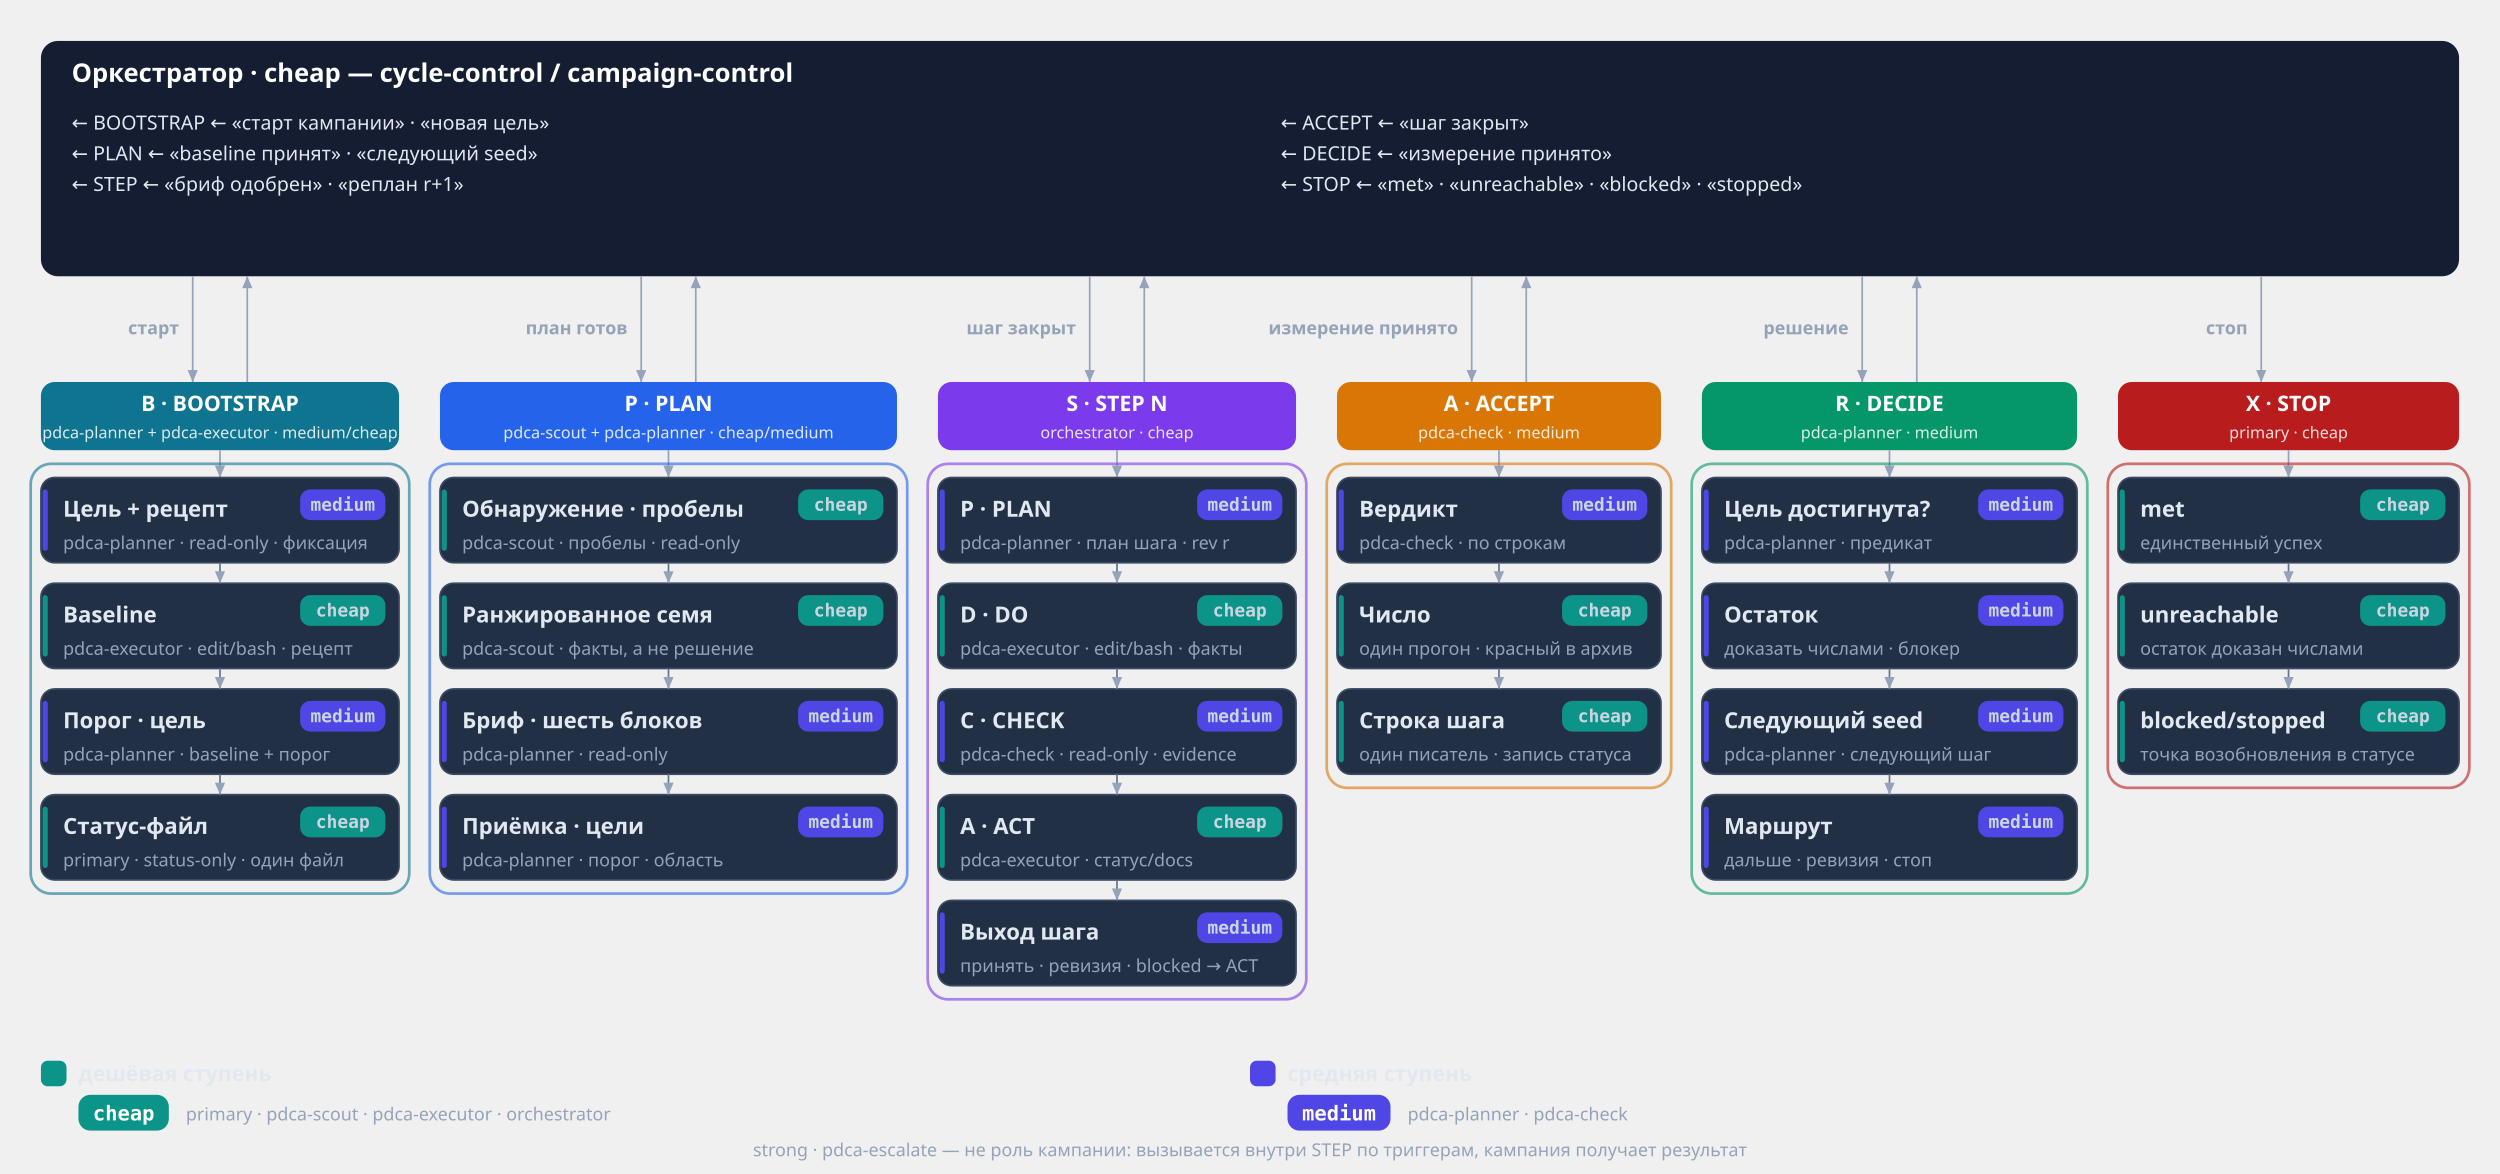
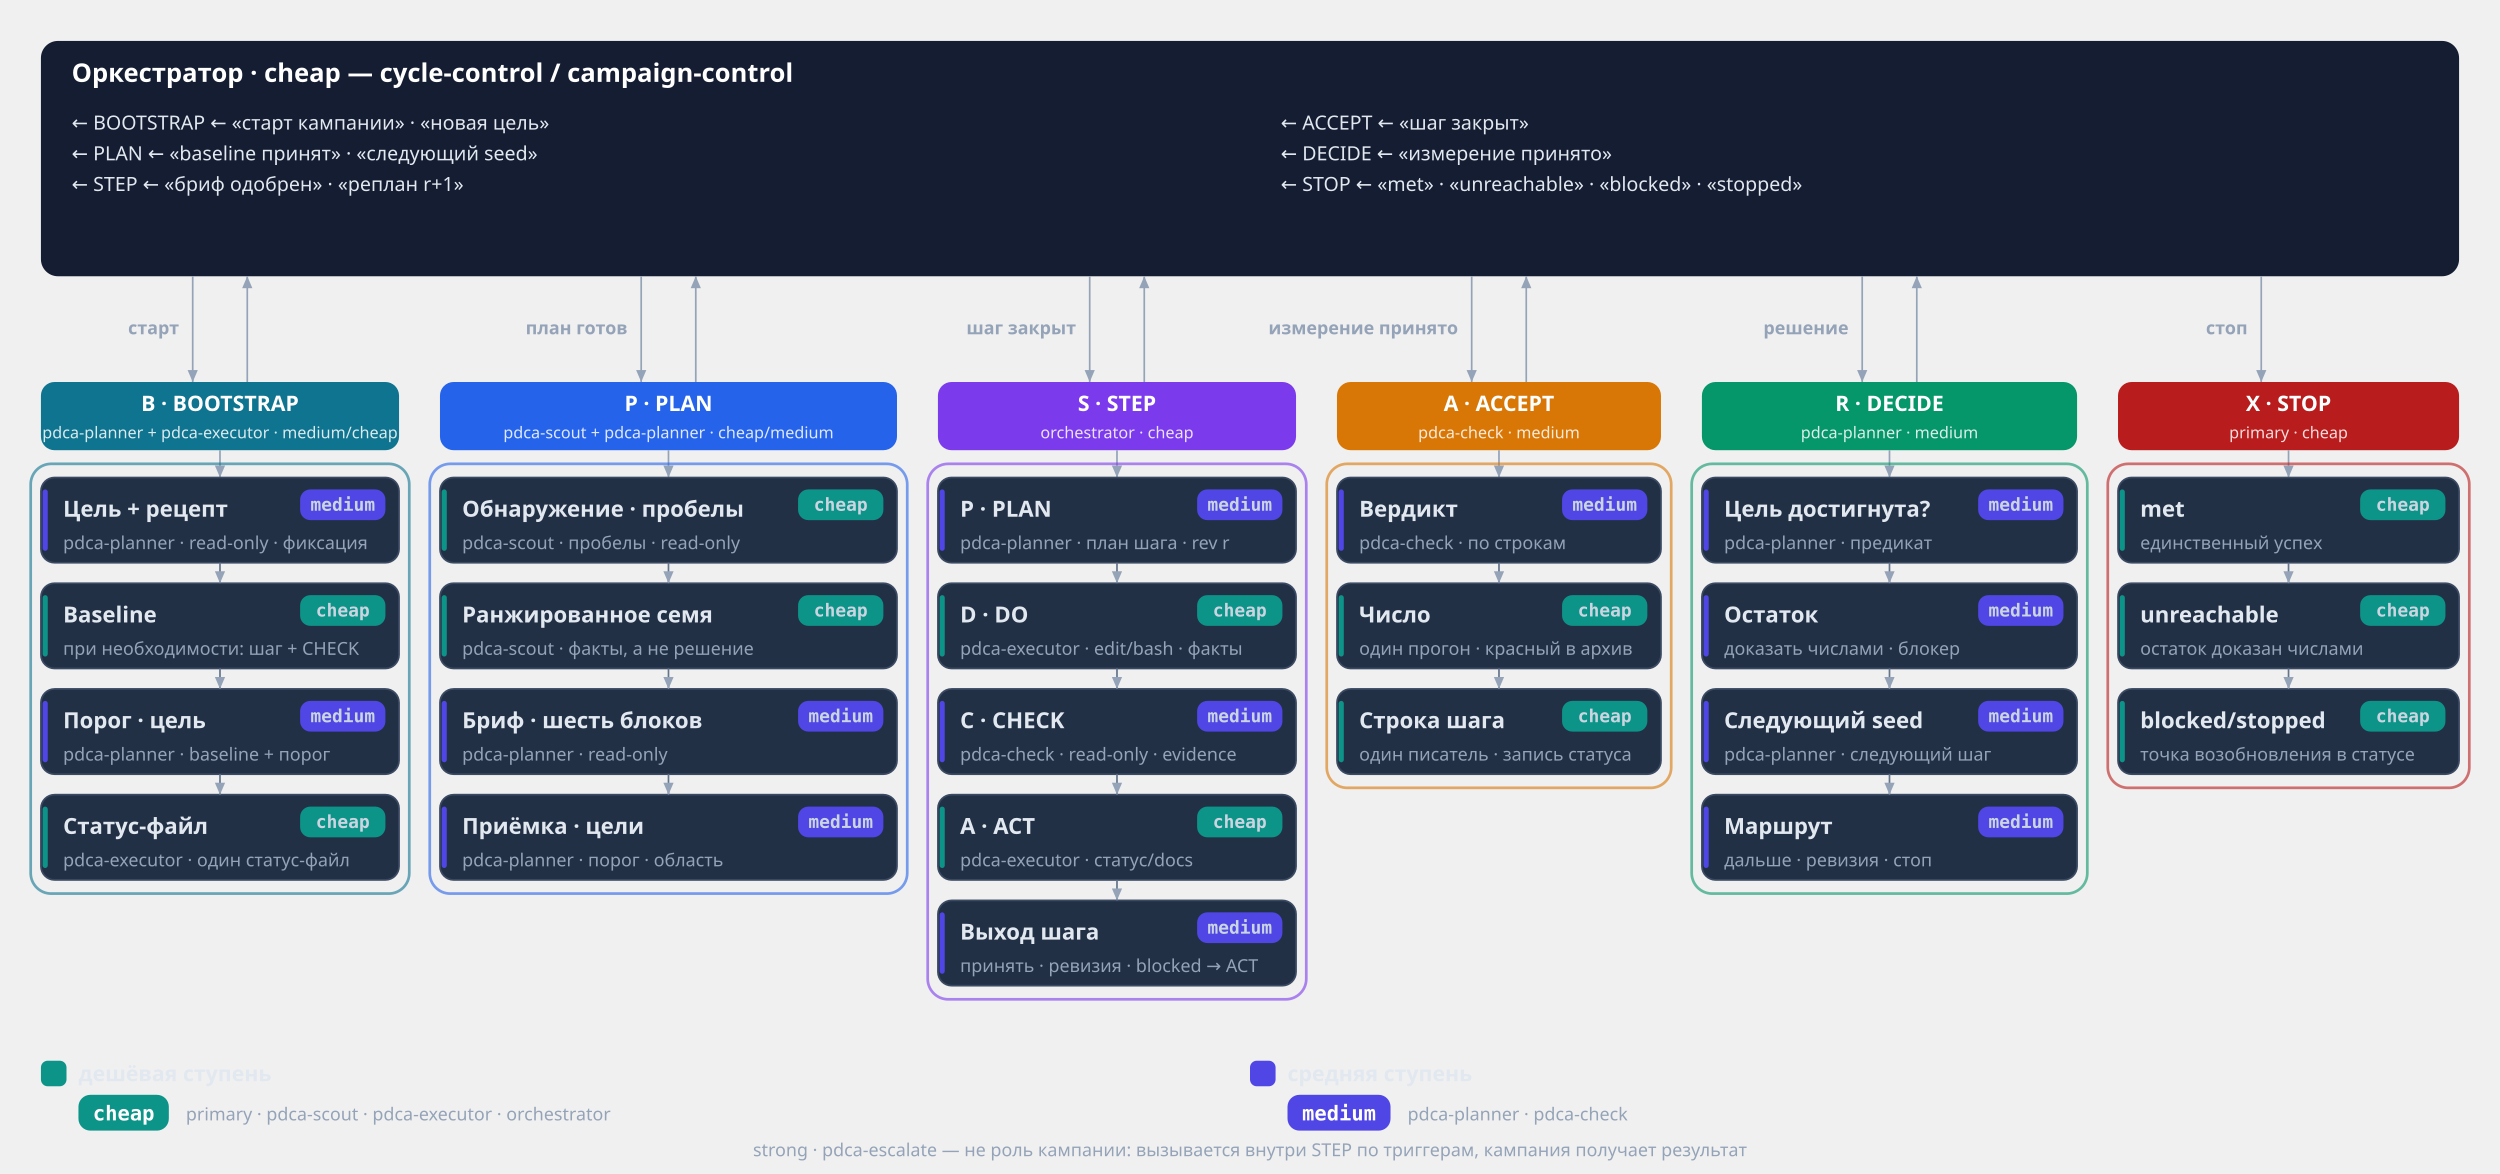
<svg xmlns="http://www.w3.org/2000/svg" viewBox="0 0 1466 688" width="1466" height="688" font-family="Segoe UI, system-ui, sans-serif">
  <defs>
    <marker id="arrow" markerWidth="9" markerHeight="9" refX="7" refY="3" orient="auto">
      <path d="M0,0 L7,3 L0,6 Z" fill="#94a3b8" />
    </marker>
  </defs>
  <style>
.t{font-size:13px;font-weight:600;fill:#e2e8f0}
.s{font-size:10.5px;fill:#94a3b8}
.h{font-size:12.5px;font-weight:700;fill:#ffffff}
.ho{font-size:9.5px;fill:#ffffff;fill-opacity:0.85}
.g{font-size:10.5px;font-weight:600}
.band{fill:#141d31}
.bt{fill:#ffffff;font-size:15px;font-weight:700}
.ol{fill:#e2e8f0;font-size:11.5px}
.lt{font-size:12.5px;font-weight:700;fill:#e2e8f0}
.ls{font-size:10.5px;fill:#94a3b8}
.lm{font-family:ui-monospace,Consolas,Menlo,monospace;font-size:12px;font-weight:700}
.bm{font-family:ui-monospace,Consolas,Menlo,monospace;font-size:10.5px;font-weight:700}
.st{font-size:14px;font-weight:700}
</style>
  <rect x="24" y="24" width="1418" height="138" rx="10" class="band" />
  <text x="42" y="48" class="bt">Оркестратор · cheap — cycle-control / campaign-control</text>
  <text x="42" y="76" class="ol">← BOOTSTRAP ← «старт кампании» · «новая цель»</text>
  <text x="42" y="94" class="ol">← PLAN ← «baseline принят» · «следующий seed»</text>
  <text x="42" y="112" class="ol">← STEP ← «бриф одобрен» · «реплан r+1»</text>
  <text x="751.0" y="76" class="ol">← ACCEPT ← «шаг закрыт»</text>
  <text x="751.0" y="94" class="ol">← DECIDE ← «измерение принято»</text>
  <text x="751.0" y="112" class="ol">← STOP ← «met» · «unreachable» · «blocked» · «stopped»</text>
  <rect x="24" y="224" width="210" height="40" rx="8" fill="#0e7490" />
  <text x="129.0" y="241" class="h" text-anchor="middle">B · BOOTSTRAP</text>
  <text x="129.0" y="257" class="ho" text-anchor="middle">pdca-planner + pdca-executor · medium/cheap</text>
  <polyline points="129.0,264 129.0,280" fill="none" stroke="#94a3b8" marker-end="url(#arrow)" />
  <rect x="24" y="280" width="210" height="50" rx="8" fill="#223046" stroke="#3b4a63" stroke-width="1" />
  <rect x="25" y="287" width="3" height="36" rx="1.5" fill="#4f46e5" />
  <rect x="176" y="287" width="50" height="18" rx="6" fill="#4f46e5" />
  <text x="201.0" y="299.5" class="bm" fill="#cbd5e1" text-anchor="middle">medium</text>
  <text x="37" y="303" class="t">Цель + рецепт</text>
  <text x="37" y="322" class="s">pdca-planner · read-only · фиксация</text>
  <rect x="24" y="342" width="210" height="50" rx="8" fill="#223046" stroke="#3b4a63" stroke-width="1" />
  <rect x="25" y="349" width="3" height="36" rx="1.5" fill="#0d9488" />
  <rect x="176" y="349" width="50" height="18" rx="6" fill="#0d9488" />
  <text x="201.0" y="361.5" class="bm" fill="#cbd5e1" text-anchor="middle">cheap</text>
  <text x="37" y="365" class="t">Baseline</text>
-   <text x="37" y="384" class="s">pdca-executor · edit/bash · рецепт</text>
+   <text x="37" y="384" class="s">при необходимости: шаг + CHECK</text>
  <polyline points="129.0,330 129.0,342" fill="none" stroke="#64748b" marker-end="url(#arrow)" />
  <rect x="24" y="404" width="210" height="50" rx="8" fill="#223046" stroke="#3b4a63" stroke-width="1" />
  <rect x="25" y="411" width="3" height="36" rx="1.5" fill="#4f46e5" />
  <rect x="176" y="411" width="50" height="18" rx="6" fill="#4f46e5" />
  <text x="201.0" y="423.5" class="bm" fill="#cbd5e1" text-anchor="middle">medium</text>
  <text x="37" y="427" class="t">Порог · цель</text>
  <text x="37" y="446" class="s">pdca-planner · baseline + порог</text>
  <polyline points="129.0,392 129.0,404" fill="none" stroke="#64748b" marker-end="url(#arrow)" />
  <rect x="24" y="466" width="210" height="50" rx="8" fill="#223046" stroke="#3b4a63" stroke-width="1" />
  <rect x="25" y="473" width="3" height="36" rx="1.5" fill="#0d9488" />
  <rect x="176" y="473" width="50" height="18" rx="6" fill="#0d9488" />
  <text x="201.0" y="485.5" class="bm" fill="#cbd5e1" text-anchor="middle">cheap</text>
  <text x="37" y="489" class="t">Статус-файл</text>
-   <text x="37" y="508" class="s">primary · status-only · один файл</text>
+   <text x="37" y="508" class="s">pdca-executor · один статус-файл</text>
  <polyline points="129.0,454 129.0,466" fill="none" stroke="#64748b" marker-end="url(#arrow)" />
  <rect x="18" y="272" width="222" height="252" rx="12" fill="none" stroke="#0e7490" stroke-opacity="0.6" stroke-width="1.6" />
  <rect x="258" y="224" width="268" height="40" rx="8" fill="#2563eb" />
  <text x="392.0" y="241" class="h" text-anchor="middle">P · PLAN</text>
  <text x="392.0" y="257" class="ho" text-anchor="middle">pdca-scout + pdca-planner · cheap/medium</text>
  <polyline points="392.0,264 392.0,280" fill="none" stroke="#94a3b8" marker-end="url(#arrow)" />
  <rect x="258" y="280" width="268" height="50" rx="8" fill="#223046" stroke="#3b4a63" stroke-width="1" />
  <rect x="259" y="287" width="3" height="36" rx="1.5" fill="#0d9488" />
  <rect x="468" y="287" width="50" height="18" rx="6" fill="#0d9488" />
  <text x="493.0" y="299.5" class="bm" fill="#cbd5e1" text-anchor="middle">cheap</text>
  <text x="271" y="303" class="t">Обнаружение · пробелы</text>
  <text x="271" y="322" class="s">pdca-scout · пробелы · read-only</text>
  <rect x="258" y="342" width="268" height="50" rx="8" fill="#223046" stroke="#3b4a63" stroke-width="1" />
  <rect x="259" y="349" width="3" height="36" rx="1.5" fill="#0d9488" />
  <rect x="468" y="349" width="50" height="18" rx="6" fill="#0d9488" />
  <text x="493.0" y="361.5" class="bm" fill="#cbd5e1" text-anchor="middle">cheap</text>
  <text x="271" y="365" class="t">Ранжированное семя</text>
  <text x="271" y="384" class="s">pdca-scout · факты, а не решение</text>
  <polyline points="392.0,330 392.0,342" fill="none" stroke="#64748b" marker-end="url(#arrow)" />
  <rect x="258" y="404" width="268" height="50" rx="8" fill="#223046" stroke="#3b4a63" stroke-width="1" />
  <rect x="259" y="411" width="3" height="36" rx="1.5" fill="#4f46e5" />
  <rect x="468" y="411" width="50" height="18" rx="6" fill="#4f46e5" />
  <text x="493.0" y="423.5" class="bm" fill="#cbd5e1" text-anchor="middle">medium</text>
  <text x="271" y="427" class="t">Бриф · шесть блоков</text>
  <text x="271" y="446" class="s">pdca-planner · read-only</text>
  <polyline points="392.0,392 392.0,404" fill="none" stroke="#64748b" marker-end="url(#arrow)" />
  <rect x="258" y="466" width="268" height="50" rx="8" fill="#223046" stroke="#3b4a63" stroke-width="1" />
  <rect x="259" y="473" width="3" height="36" rx="1.5" fill="#4f46e5" />
  <rect x="468" y="473" width="50" height="18" rx="6" fill="#4f46e5" />
  <text x="493.0" y="485.5" class="bm" fill="#cbd5e1" text-anchor="middle">medium</text>
  <text x="271" y="489" class="t">Приёмка · цели</text>
  <text x="271" y="508" class="s">pdca-planner · порог · область</text>
  <polyline points="392.0,454 392.0,466" fill="none" stroke="#64748b" marker-end="url(#arrow)" />
  <rect x="252" y="272" width="280" height="252" rx="12" fill="none" stroke="#2563eb" stroke-opacity="0.6" stroke-width="1.6" />
  <rect x="550" y="224" width="210" height="40" rx="8" fill="#7c3aed" />
-   <text x="655.0" y="241" class="h" text-anchor="middle">S · STEP N</text>
+   <text x="655.0" y="241" class="h" text-anchor="middle">S · STEP</text>
  <text x="655.0" y="257" class="ho" text-anchor="middle">orchestrator · cheap</text>
  <polyline points="655.0,264 655.0,280" fill="none" stroke="#94a3b8" marker-end="url(#arrow)" />
  <rect x="550" y="280" width="210" height="50" rx="8" fill="#223046" stroke="#3b4a63" stroke-width="1" />
  <rect x="551" y="287" width="3" height="36" rx="1.5" fill="#4f46e5" />
  <rect x="702" y="287" width="50" height="18" rx="6" fill="#4f46e5" />
  <text x="727.0" y="299.5" class="bm" fill="#cbd5e1" text-anchor="middle">medium</text>
  <text x="563" y="303" class="t">P · PLAN</text>
  <text x="563" y="322" class="s">pdca-planner · план шага · rev r</text>
  <rect x="550" y="342" width="210" height="50" rx="8" fill="#223046" stroke="#3b4a63" stroke-width="1" />
  <rect x="551" y="349" width="3" height="36" rx="1.5" fill="#0d9488" />
  <rect x="702" y="349" width="50" height="18" rx="6" fill="#0d9488" />
  <text x="727.0" y="361.5" class="bm" fill="#cbd5e1" text-anchor="middle">cheap</text>
  <text x="563" y="365" class="t">D · DO</text>
  <text x="563" y="384" class="s">pdca-executor · edit/bash · факты</text>
  <polyline points="655.0,330 655.0,342" fill="none" stroke="#64748b" marker-end="url(#arrow)" />
  <rect x="550" y="404" width="210" height="50" rx="8" fill="#223046" stroke="#3b4a63" stroke-width="1" />
  <rect x="551" y="411" width="3" height="36" rx="1.5" fill="#4f46e5" />
  <rect x="702" y="411" width="50" height="18" rx="6" fill="#4f46e5" />
  <text x="727.0" y="423.5" class="bm" fill="#cbd5e1" text-anchor="middle">medium</text>
  <text x="563" y="427" class="t">C · CHECK</text>
  <text x="563" y="446" class="s">pdca-check · read-only · evidence</text>
  <polyline points="655.0,392 655.0,404" fill="none" stroke="#64748b" marker-end="url(#arrow)" />
  <rect x="550" y="466" width="210" height="50" rx="8" fill="#223046" stroke="#3b4a63" stroke-width="1" />
  <rect x="551" y="473" width="3" height="36" rx="1.5" fill="#0d9488" />
  <rect x="702" y="473" width="50" height="18" rx="6" fill="#0d9488" />
  <text x="727.0" y="485.5" class="bm" fill="#cbd5e1" text-anchor="middle">cheap</text>
  <text x="563" y="489" class="t">A · ACT</text>
  <text x="563" y="508" class="s">pdca-executor · статус/docs</text>
  <polyline points="655.0,454 655.0,466" fill="none" stroke="#64748b" marker-end="url(#arrow)" />
  <rect x="550" y="528" width="210" height="50" rx="8" fill="#223046" stroke="#3b4a63" stroke-width="1" />
  <rect x="551" y="535" width="3" height="36" rx="1.5" fill="#4f46e5" />
  <rect x="702" y="535" width="50" height="18" rx="6" fill="#4f46e5" />
  <text x="727.0" y="547.5" class="bm" fill="#cbd5e1" text-anchor="middle">medium</text>
  <text x="563" y="551" class="t">Выход шага</text>
  <text x="563" y="570" class="s">принять · ревизия · blocked → ACT</text>
  <polyline points="655.0,516 655.0,528" fill="none" stroke="#64748b" marker-end="url(#arrow)" />
  <rect x="544" y="272" width="222" height="314" rx="12" fill="none" stroke="#7c3aed" stroke-opacity="0.6" stroke-width="1.6" />
  <rect x="784" y="224" width="190" height="40" rx="8" fill="#d97706" />
  <text x="879.0" y="241" class="h" text-anchor="middle">A · ACCEPT</text>
  <text x="879.0" y="257" class="ho" text-anchor="middle">pdca-check · medium</text>
  <polyline points="879.0,264 879.0,280" fill="none" stroke="#94a3b8" marker-end="url(#arrow)" />
  <rect x="784" y="280" width="190" height="50" rx="8" fill="#223046" stroke="#3b4a63" stroke-width="1" />
  <rect x="785" y="287" width="3" height="36" rx="1.5" fill="#4f46e5" />
  <rect x="916" y="287" width="50" height="18" rx="6" fill="#4f46e5" />
  <text x="941.0" y="299.5" class="bm" fill="#cbd5e1" text-anchor="middle">medium</text>
  <text x="797" y="303" class="t">Вердикт</text>
  <text x="797" y="322" class="s">pdca-check · по строкам</text>
  <rect x="784" y="342" width="190" height="50" rx="8" fill="#223046" stroke="#3b4a63" stroke-width="1" />
  <rect x="785" y="349" width="3" height="36" rx="1.5" fill="#0d9488" />
  <rect x="916" y="349" width="50" height="18" rx="6" fill="#0d9488" />
  <text x="941.0" y="361.5" class="bm" fill="#cbd5e1" text-anchor="middle">cheap</text>
  <text x="797" y="365" class="t">Число</text>
  <text x="797" y="384" class="s">один прогон · красный в архив</text>
  <polyline points="879.0,330 879.0,342" fill="none" stroke="#64748b" marker-end="url(#arrow)" />
  <rect x="784" y="404" width="190" height="50" rx="8" fill="#223046" stroke="#3b4a63" stroke-width="1" />
  <rect x="785" y="411" width="3" height="36" rx="1.5" fill="#0d9488" />
  <rect x="916" y="411" width="50" height="18" rx="6" fill="#0d9488" />
  <text x="941.0" y="423.5" class="bm" fill="#cbd5e1" text-anchor="middle">cheap</text>
  <text x="797" y="427" class="t">Строка шага</text>
  <text x="797" y="446" class="s">один писатель · запись статуса</text>
  <polyline points="879.0,392 879.0,404" fill="none" stroke="#64748b" marker-end="url(#arrow)" />
  <rect x="778" y="272" width="202" height="190" rx="12" fill="none" stroke="#d97706" stroke-opacity="0.6" stroke-width="1.6" />
  <rect x="998" y="224" width="220" height="40" rx="8" fill="#059669" />
  <text x="1108.0" y="241" class="h" text-anchor="middle">R · DECIDE</text>
  <text x="1108.0" y="257" class="ho" text-anchor="middle">pdca-planner · medium</text>
  <polyline points="1108.0,264 1108.0,280" fill="none" stroke="#94a3b8" marker-end="url(#arrow)" />
  <rect x="998" y="280" width="220" height="50" rx="8" fill="#223046" stroke="#3b4a63" stroke-width="1" />
  <rect x="999" y="287" width="3" height="36" rx="1.5" fill="#4f46e5" />
  <rect x="1160" y="287" width="50" height="18" rx="6" fill="#4f46e5" />
  <text x="1185.0" y="299.5" class="bm" fill="#cbd5e1" text-anchor="middle">medium</text>
  <text x="1011" y="303" class="t">Цель достигнута?</text>
  <text x="1011" y="322" class="s">pdca-planner · предикат</text>
  <rect x="998" y="342" width="220" height="50" rx="8" fill="#223046" stroke="#3b4a63" stroke-width="1" />
  <rect x="999" y="349" width="3" height="36" rx="1.5" fill="#4f46e5" />
  <rect x="1160" y="349" width="50" height="18" rx="6" fill="#4f46e5" />
  <text x="1185.0" y="361.5" class="bm" fill="#cbd5e1" text-anchor="middle">medium</text>
  <text x="1011" y="365" class="t">Остаток</text>
  <text x="1011" y="384" class="s">доказать числами · блокер</text>
  <polyline points="1108.0,330 1108.0,342" fill="none" stroke="#64748b" marker-end="url(#arrow)" />
  <rect x="998" y="404" width="220" height="50" rx="8" fill="#223046" stroke="#3b4a63" stroke-width="1" />
  <rect x="999" y="411" width="3" height="36" rx="1.5" fill="#4f46e5" />
  <rect x="1160" y="411" width="50" height="18" rx="6" fill="#4f46e5" />
  <text x="1185.0" y="423.5" class="bm" fill="#cbd5e1" text-anchor="middle">medium</text>
  <text x="1011" y="427" class="t">Следующий seed</text>
  <text x="1011" y="446" class="s">pdca-planner · следующий шаг</text>
  <polyline points="1108.0,392 1108.0,404" fill="none" stroke="#64748b" marker-end="url(#arrow)" />
  <rect x="998" y="466" width="220" height="50" rx="8" fill="#223046" stroke="#3b4a63" stroke-width="1" />
  <rect x="999" y="473" width="3" height="36" rx="1.5" fill="#4f46e5" />
  <rect x="1160" y="473" width="50" height="18" rx="6" fill="#4f46e5" />
  <text x="1185.0" y="485.5" class="bm" fill="#cbd5e1" text-anchor="middle">medium</text>
  <text x="1011" y="489" class="t">Маршрут</text>
  <text x="1011" y="508" class="s">дальше · ревизия · стоп</text>
  <polyline points="1108.0,454 1108.0,466" fill="none" stroke="#64748b" marker-end="url(#arrow)" />
  <rect x="992" y="272" width="232" height="252" rx="12" fill="none" stroke="#059669" stroke-opacity="0.6" stroke-width="1.6" />
  <rect x="1242" y="224" width="200" height="40" rx="8" fill="#b91c1c" />
  <text x="1342.0" y="241" class="h" text-anchor="middle">X · STOP</text>
  <text x="1342.0" y="257" class="ho" text-anchor="middle">primary · cheap</text>
  <polyline points="1342.0,264 1342.0,280" fill="none" stroke="#94a3b8" marker-end="url(#arrow)" />
  <rect x="1242" y="280" width="200" height="50" rx="8" fill="#223046" stroke="#3b4a63" stroke-width="1" />
  <rect x="1243" y="287" width="3" height="36" rx="1.5" fill="#0d9488" />
  <rect x="1384" y="287" width="50" height="18" rx="6" fill="#0d9488" />
  <text x="1409.0" y="299.5" class="bm" fill="#cbd5e1" text-anchor="middle">cheap</text>
  <text x="1255" y="303" class="t">met</text>
  <text x="1255" y="322" class="s">единственный успех</text>
  <rect x="1242" y="342" width="200" height="50" rx="8" fill="#223046" stroke="#3b4a63" stroke-width="1" />
  <rect x="1243" y="349" width="3" height="36" rx="1.5" fill="#0d9488" />
  <rect x="1384" y="349" width="50" height="18" rx="6" fill="#0d9488" />
  <text x="1409.0" y="361.5" class="bm" fill="#cbd5e1" text-anchor="middle">cheap</text>
  <text x="1255" y="365" class="t">unreachable</text>
  <text x="1255" y="384" class="s">остаток доказан числами</text>
  <polyline points="1342.0,330 1342.0,342" fill="none" stroke="#64748b" marker-end="url(#arrow)" />
  <rect x="1242" y="404" width="200" height="50" rx="8" fill="#223046" stroke="#3b4a63" stroke-width="1" />
  <rect x="1243" y="411" width="3" height="36" rx="1.5" fill="#0d9488" />
  <rect x="1384" y="411" width="50" height="18" rx="6" fill="#0d9488" />
  <text x="1409.0" y="423.5" class="bm" fill="#cbd5e1" text-anchor="middle">cheap</text>
  <text x="1255" y="427" class="t">blocked/stopped</text>
  <text x="1255" y="446" class="s">точка возобновления в статусе</text>
  <polyline points="1342.0,392 1342.0,404" fill="none" stroke="#64748b" marker-end="url(#arrow)" />
  <rect x="1236" y="272" width="212" height="190" rx="12" fill="none" stroke="#b91c1c" stroke-opacity="0.6" stroke-width="1.6" />
  <polyline points="113.0,162 113.0,224" fill="none" stroke="#94a3b8" data-edge-id="dispatch_b" marker-end="url(#arrow)" />
  <text x="105.0" y="196.0" class="g" fill="#94a3b8" text-anchor="end">старт</text>
  <polyline points="145.0,224 145.0,162" fill="none" stroke="#94a3b8" data-edge-id="return_b" marker-end="url(#arrow)" />
  <polyline points="376.0,162 376.0,224" fill="none" stroke="#94a3b8" data-edge-id="dispatch_p" marker-end="url(#arrow)" />
  <text x="368.0" y="196.0" class="g" fill="#94a3b8" text-anchor="end">план готов</text>
  <polyline points="408.0,224 408.0,162" fill="none" stroke="#94a3b8" data-edge-id="return_p" marker-end="url(#arrow)" />
  <polyline points="639.0,162 639.0,224" fill="none" stroke="#94a3b8" data-edge-id="dispatch_s" marker-end="url(#arrow)" />
  <text x="631.0" y="196.0" class="g" fill="#94a3b8" text-anchor="end">шаг закрыт</text>
  <polyline points="671.0,224 671.0,162" fill="none" stroke="#94a3b8" data-edge-id="return_s" marker-end="url(#arrow)" />
  <polyline points="863.0,162 863.0,224" fill="none" stroke="#94a3b8" data-edge-id="dispatch_a" marker-end="url(#arrow)" />
  <text x="855.0" y="196.0" class="g" fill="#94a3b8" text-anchor="end">измерение принято</text>
  <polyline points="895.0,224 895.0,162" fill="none" stroke="#94a3b8" data-edge-id="return_a" marker-end="url(#arrow)" />
  <polyline points="1092.0,162 1092.0,224" fill="none" stroke="#94a3b8" data-edge-id="dispatch_r" marker-end="url(#arrow)" />
  <text x="1084.0" y="196.0" class="g" fill="#94a3b8" text-anchor="end">решение</text>
  <polyline points="1124.0,224 1124.0,162" fill="none" stroke="#94a3b8" data-edge-id="return_r" marker-end="url(#arrow)" />
  <polyline points="1326.0,162 1326.0,224" fill="none" stroke="#94a3b8" data-edge-id="dispatch_x" marker-end="url(#arrow)" />
  <text x="1318.0" y="196.0" class="g" fill="#94a3b8" text-anchor="end">стоп</text>
  <rect x="24.0" y="622" width="15" height="15" rx="4" fill="#0d9488" />
  <text x="46.0" y="634" class="lt">дешёвая ступень</text>
  <rect x="46.0" y="642" width="53.0" height="21" rx="7" fill="#0d9488" />
  <text x="72.5" y="657" class="lm" fill="#ffffff" text-anchor="middle">cheap</text>
  <text x="109.0" y="657" class="ls">primary · pdca-scout · pdca-executor · orchestrator</text>
  <rect x="733.0" y="622" width="15" height="15" rx="4" fill="#4f46e5" />
  <text x="755.0" y="634" class="lt">средняя ступень</text>
  <rect x="755.0" y="642" width="60.4" height="21" rx="7" fill="#4f46e5" />
  <text x="785.2" y="657" class="lm" fill="#ffffff" text-anchor="middle">medium</text>
  <text x="825.4" y="657" class="ls">pdca-planner · pdca-check</text>
  <text x="733.0" y="678" class="ls" text-anchor="middle">strong · pdca-escalate — не роль кампании: вызывается внутри STEP по триггерам, кампания получает результат</text>
  <text x="165.8" y="708" class="lt">Граф состояний кампании</text>
  <rect x="165.8" y="788" width="120" height="44" rx="10" fill="#94a3b8" fill-opacity="0.08" stroke="#94a3b8" stroke-width="1.6" data-node-id="START" />
  <text x="225.8" y="815.0" class="st" fill="#94a3b8" text-anchor="middle">START</text>
  <rect x="368.68" y="788" width="120" height="44" rx="10" fill="#0e7490" fill-opacity="0.08" stroke="#0e7490" stroke-width="1.6" data-node-id="BOOT" />
  <text x="428.68" y="815.0" class="st" fill="#0e7490" text-anchor="middle">BOOT</text>
  <rect x="571.56" y="788" width="120" height="44" rx="10" fill="#2563eb" fill-opacity="0.08" stroke="#2563eb" stroke-width="1.6" data-node-id="PLAN" />
  <text x="631.56" y="815.0" class="st" fill="#2563eb" text-anchor="middle">PLAN</text>
  <rect x="774.44" y="788" width="120" height="44" rx="10" fill="#7c3aed" fill-opacity="0.08" stroke="#7c3aed" stroke-width="1.6" data-node-id="STEP" />
  <text x="834.44" y="815.0" class="st" fill="#7c3aed" text-anchor="middle">STEP</text>
  <rect x="977.32" y="788" width="120" height="44" rx="10" fill="#d97706" fill-opacity="0.08" stroke="#d97706" stroke-width="1.6" data-node-id="ACC" />
  <text x="1037.32" y="815.0" class="st" fill="#d97706" text-anchor="middle">ACC</text>
  <rect x="1180.2" y="788" width="120" height="44" rx="10" fill="#059669" fill-opacity="0.08" stroke="#059669" stroke-width="1.6" data-node-id="DEC" />
  <text x="1240.2" y="815.0" class="st" fill="#059669" text-anchor="middle">DEC</text>
  <polyline points="285.8,810.0 368.68,810.0" fill="none" stroke="#94a3b8" data-edge-id="start_boot" marker-end="url(#arrow)" />
  <text x="327.24" y="803.0" class="g" fill="#cbd5e1" text-anchor="middle">старт</text>
  <polyline points="488.68,810.0 571.56,810.0" fill="none" stroke="#94a3b8" data-edge-id="boot_plan" marker-end="url(#arrow)" />
  <text x="530.12" y="803.0" class="g" fill="#cbd5e1" text-anchor="middle">рецепт</text>
  <polyline points="691.56,810.0 774.44,810.0" fill="none" stroke="#94a3b8" data-edge-id="plan_step" marker-end="url(#arrow)" />
  <text x="733.0" y="803.0" class="g" fill="#cbd5e1" text-anchor="middle">бриф</text>
  <polyline points="894.44,810.0 977.32,810.0" fill="none" stroke="#94a3b8" data-edge-id="step_acc" marker-end="url(#arrow)" />
  <text x="935.88" y="777" class="g" fill="#cbd5e1" text-anchor="middle">закрыт | blocked (DO → ACT)</text>
  <polyline points="1097.32,810.0 1180.2,810.0" fill="none" stroke="#94a3b8" data-edge-id="acc_dec" marker-end="url(#arrow)" />
  <text x="1138.76" y="803.0" class="g" fill="#cbd5e1" text-anchor="middle">принято</text>
  <path d="M1240.2,788 C1240.2,742 631.56,742 631.56,788" fill="none" stroke="#94a3b8" stroke-dasharray="5 4" marker-end="url(#arrow)" data-edge-id="decide_plan" />
  <text x="935.88" y="736" class="g" fill="#cbd5e1" text-anchor="middle">следующий шаг · baseline = принятый</text>
  <path d="M1180.2,810.0 C1180.2,868 834.44,868 834.44,832" fill="none" stroke="#94a3b8" stroke-dasharray="2 3" marker-end="url(#arrow)" data-edge-id="decide_step" />
  <text x="1007.32" y="860" class="g" fill="#cbd5e1" text-anchor="middle">исправление · N</text>
  <polyline points="1240.2,832 1240.2,920" fill="none" stroke="#b91c1c" data-edge-id="decide_stop" marker-end="url(#arrow)" />
  <rect x="1180.2" y="920" width="120" height="44" rx="10" fill="#b91c1c" fill-opacity="0.08" stroke="#b91c1c" stroke-width="1.6" data-node-id="STOP" />
  <text x="1240.2" y="947.0" class="st" fill="#b91c1c" text-anchor="middle">STOP</text>
  <text x="1170.2" y="946.0" class="g" fill="#cbd5e1" text-anchor="end">финализировано ACT · met · unreachable · blocked · stopped</text>
  <text x="165.8" y="988" class="g" fill="#cbd5e1" text-anchor="start">проверка — необязательный интеграционный гейт: цель = гейт, baseline не двигает</text>
</svg>
